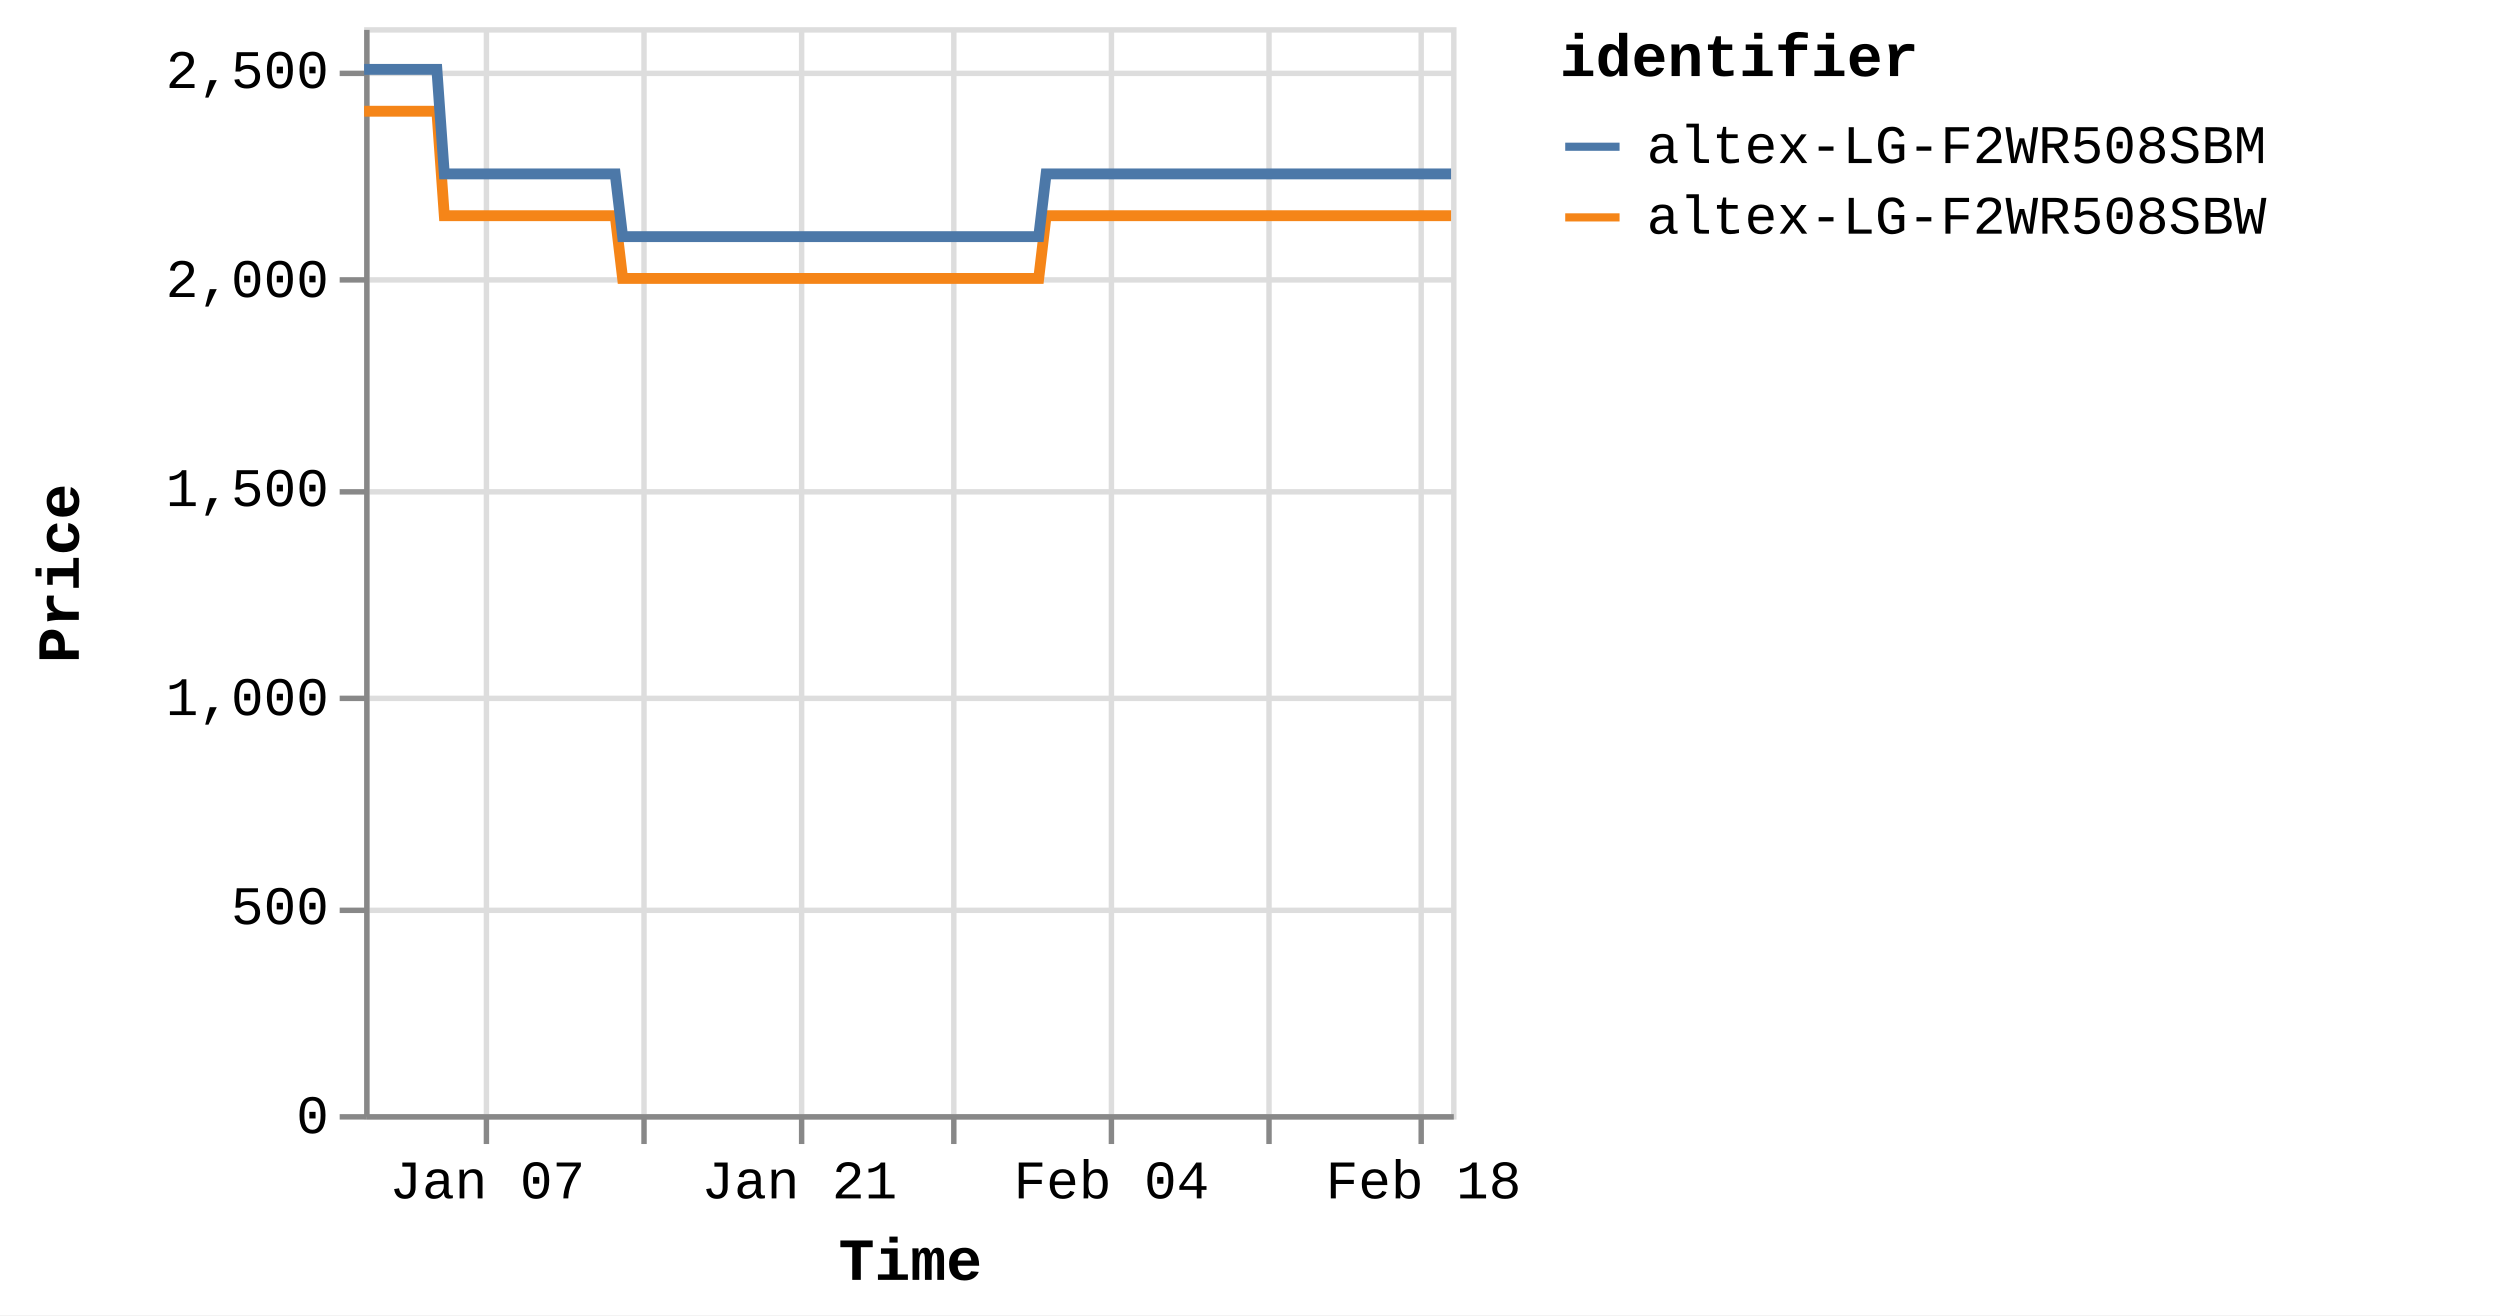
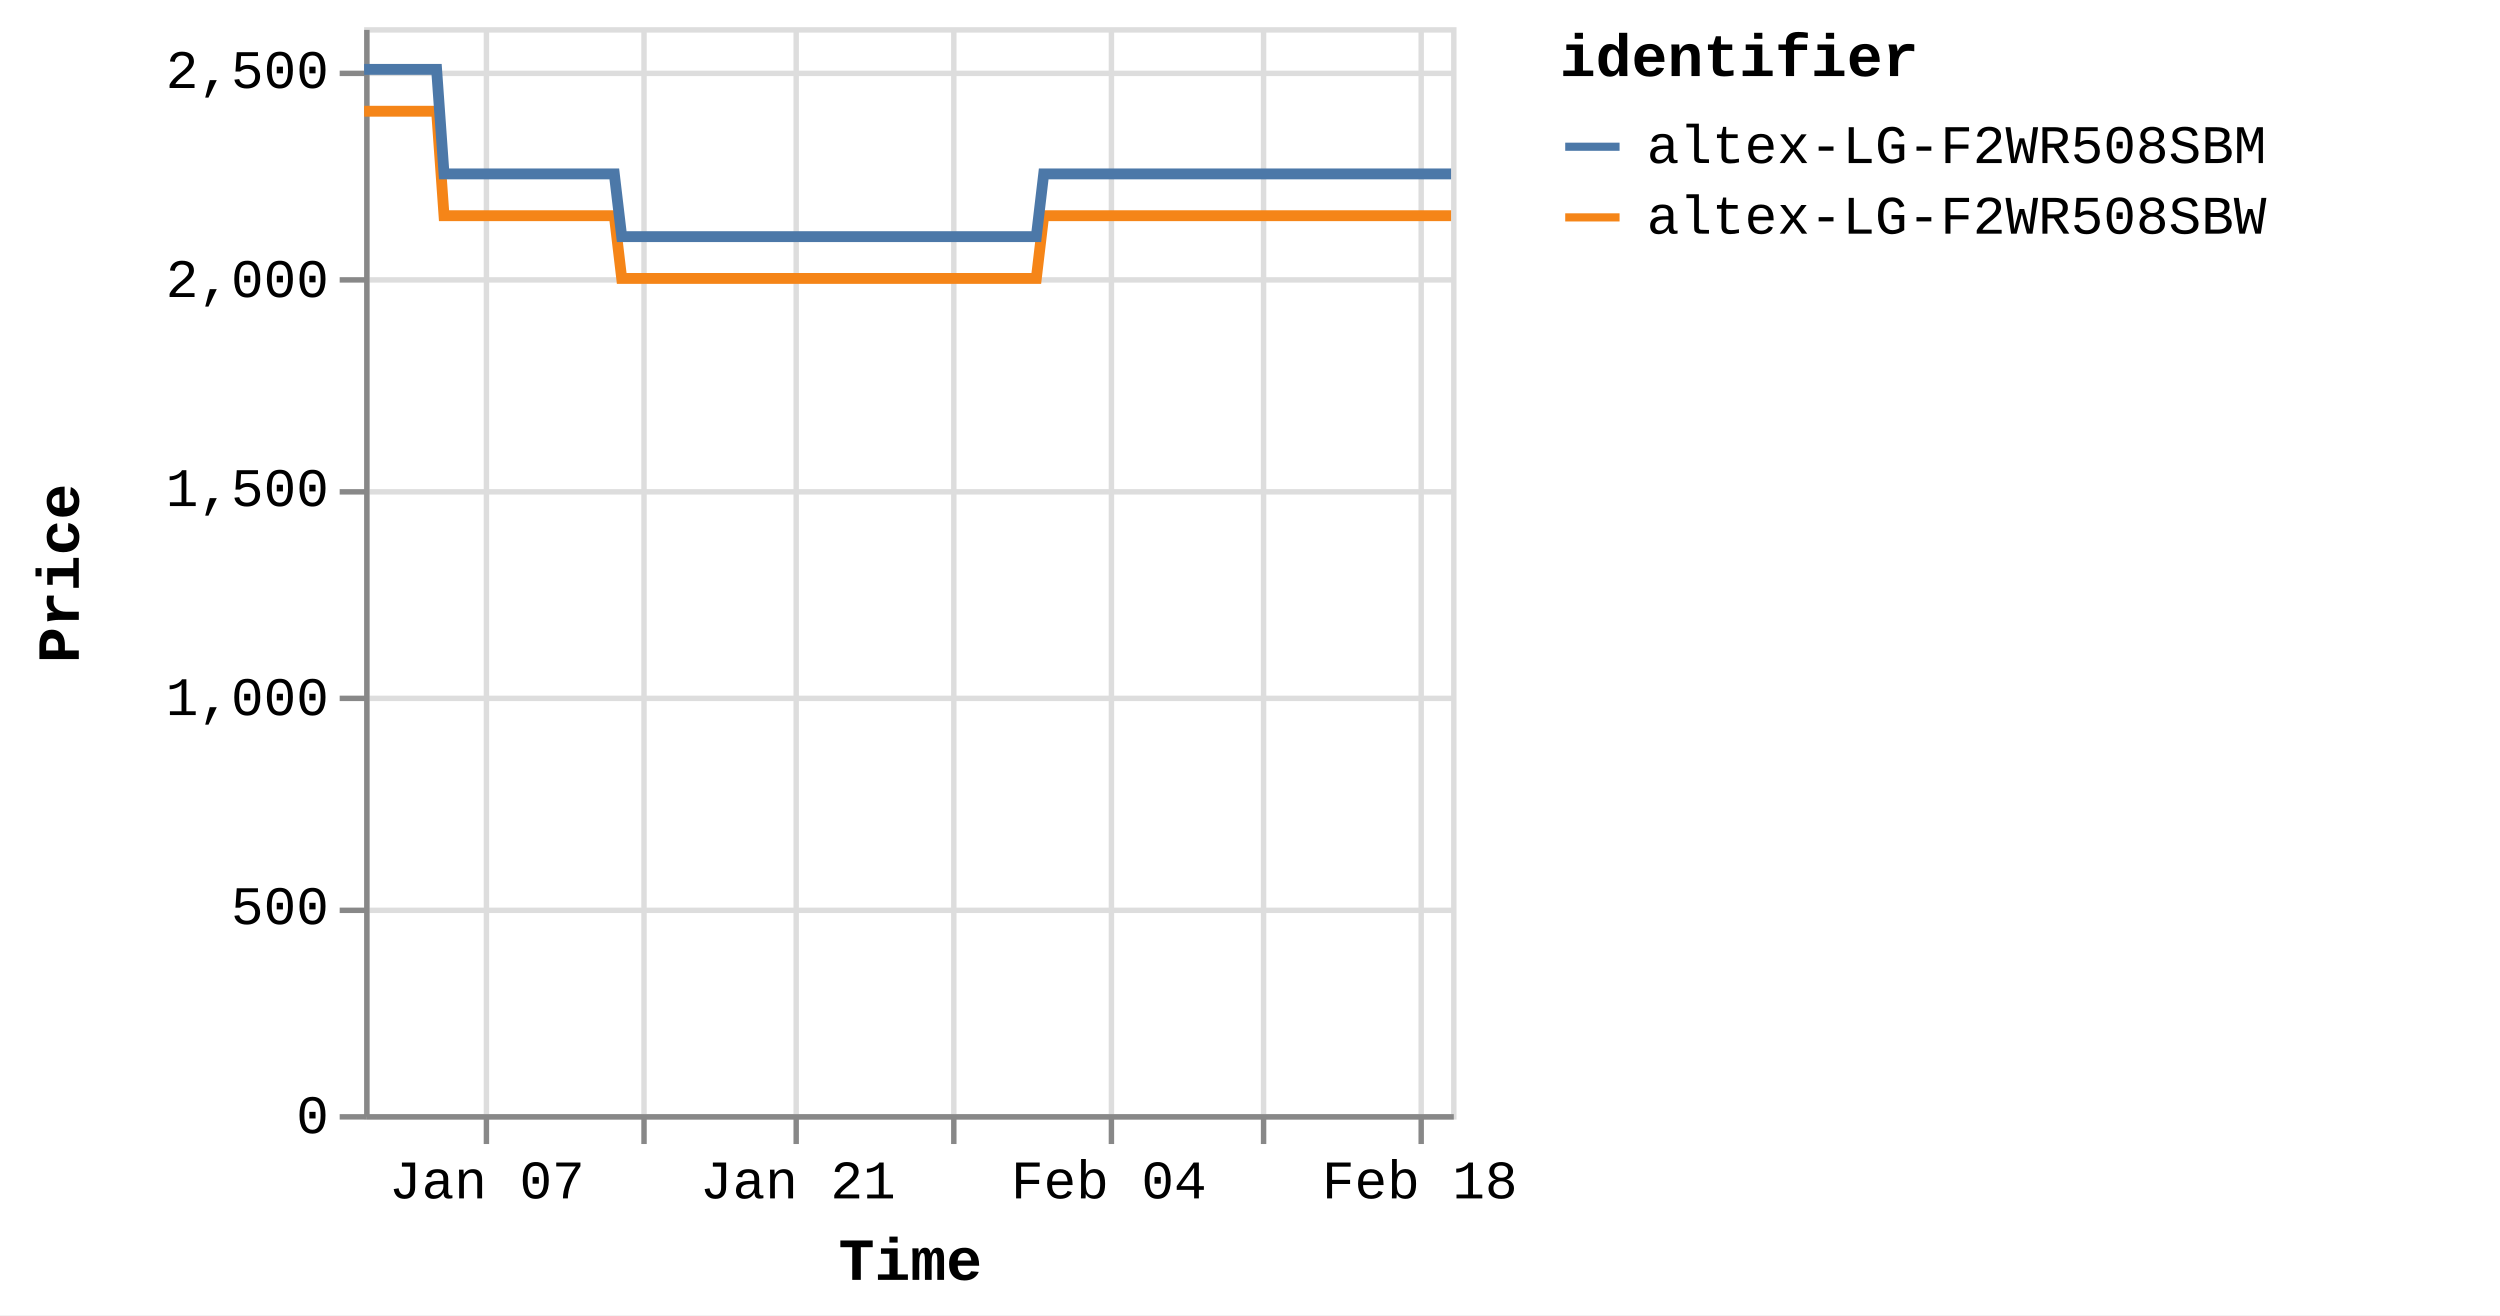
<svg xmlns="http://www.w3.org/2000/svg" version="1.1" class="marks" width="460" height="242" viewBox="0 0 460 242">
  <rect width="460" height="242" fill="white" />
  <g fill="none" stroke-miterlimit="10" transform="translate(67,5)">
    <g class="mark-group role-frame root" role="graphics-object" aria-roledescription="group mark container">
      <g transform="translate(0,0)">
        <path class="background" aria-hidden="true" d="M0.5,0.5h200v200h-200Z" stroke="#ddd" />
        <g>
          <g class="mark-group role-axis" aria-hidden="true">
            <g transform="translate(0.5,200.5)">
              <path class="background" aria-hidden="true" d="M0,0h0v0h0Z" pointer-events="none" />
              <g>
                <g class="mark-rule role-axis-grid" pointer-events="none">
                  <line transform="translate(22,-200)" x2="0" y2="200" stroke="#ddd" stroke-width="1" opacity="1" />
                  <line transform="translate(51,-200)" x2="0" y2="200" stroke="#ddd" stroke-width="1" opacity="1" />
-                   <line transform="translate(80,-200)" x2="0" y2="200" stroke="#ddd" stroke-width="1" opacity="1" />
+                   <line transform="translate(79,-200)" x2="0" y2="200" stroke="#ddd" stroke-width="1" opacity="1" />
                  <line transform="translate(108,-200)" x2="0" y2="200" stroke="#ddd" stroke-width="1" opacity="1" />
                  <line transform="translate(137,-200)" x2="0" y2="200" stroke="#ddd" stroke-width="1" opacity="1" />
-                   <line transform="translate(166,-200)" x2="0" y2="200" stroke="#ddd" stroke-width="1" opacity="1" />
+                   <line transform="translate(165,-200)" x2="0" y2="200" stroke="#ddd" stroke-width="1" opacity="1" />
                  <line transform="translate(194,-200)" x2="0" y2="200" stroke="#ddd" stroke-width="1" opacity="1" />
                </g>
              </g>
              <path class="foreground" aria-hidden="true" d="" pointer-events="none" display="none" />
            </g>
          </g>
          <g class="mark-group role-axis" aria-hidden="true">
            <g transform="translate(0.5,0.5)">
              <path class="background" aria-hidden="true" d="M0,0h0v0h0Z" pointer-events="none" />
              <g>
                <g class="mark-rule role-axis-grid" pointer-events="none">
                  <line transform="translate(0,200)" x2="200" y2="0" stroke="#ddd" stroke-width="1" opacity="1" />
                  <line transform="translate(0,162)" x2="200" y2="0" stroke="#ddd" stroke-width="1" opacity="1" />
                  <line transform="translate(0,123)" x2="200" y2="0" stroke="#ddd" stroke-width="1" opacity="1" />
                  <line transform="translate(0,85)" x2="200" y2="0" stroke="#ddd" stroke-width="1" opacity="1" />
                  <line transform="translate(0,46)" x2="200" y2="0" stroke="#ddd" stroke-width="1" opacity="1" />
                  <line transform="translate(0,8)" x2="200" y2="0" stroke="#ddd" stroke-width="1" opacity="1" />
                </g>
              </g>
              <path class="foreground" aria-hidden="true" d="" pointer-events="none" display="none" />
            </g>
          </g>
-           <g class="mark-group role-axis" role="graphics-symbol" aria-roledescription="axis" aria-label="X-axis titled 'Time' for a time scale with values from Monday, 01 January 2024, 2:19:43 PM to Monday, 19 February 2024, 8:39:19 AM">
+           <g class="mark-group role-axis" role="graphics-symbol" aria-roledescription="axis" aria-label="X-axis titled 'Time' for a time scale with values from Monday, 01 January 2024, 2:19:43 PM to Monday, 19 February 2024, 12:49:11 PM">
            <g transform="translate(0.5,200.5)">
              <path class="background" aria-hidden="true" d="M0,0h0v0h0Z" pointer-events="none" />
              <g>
                <g class="mark-rule role-axis-tick" pointer-events="none">
                  <line transform="translate(22,0)" x2="0" y2="5" stroke="#888" stroke-width="1" opacity="1" />
                  <line transform="translate(51,0)" x2="0" y2="5" stroke="#888" stroke-width="1" opacity="1" />
-                   <line transform="translate(80,0)" x2="0" y2="5" stroke="#888" stroke-width="1" opacity="1" />
+                   <line transform="translate(79,0)" x2="0" y2="5" stroke="#888" stroke-width="1" opacity="1" />
                  <line transform="translate(108,0)" x2="0" y2="5" stroke="#888" stroke-width="1" opacity="1" />
                  <line transform="translate(137,0)" x2="0" y2="5" stroke="#888" stroke-width="1" opacity="1" />
-                   <line transform="translate(166,0)" x2="0" y2="5" stroke="#888" stroke-width="1" opacity="1" />
+                   <line transform="translate(165,0)" x2="0" y2="5" stroke="#888" stroke-width="1" opacity="1" />
                  <line transform="translate(194,0)" x2="0" y2="5" stroke="#888" stroke-width="1" opacity="1" />
                </g>
                <g class="mark-text role-axis-label" pointer-events="none">
-                   <text text-anchor="middle" transform="translate(22.15986,15)" font-family="Liberation Mono" font-size="10px" fill="#000" opacity="1">Jan 07</text>
-                   <text text-anchor="middle" transform="translate(50.86979,15)" font-family="Liberation Mono" font-size="10px" fill="#000" opacity="0">Jan 14</text>
-                   <text text-anchor="middle" transform="translate(79.57972,15)" font-family="Liberation Mono" font-size="10px" fill="#000" opacity="1">Jan 21</text>
-                   <text text-anchor="middle" transform="translate(108.2897,15)" font-family="Liberation Mono" font-size="10px" fill="#000" opacity="0">Jan 28</text>
-                   <text text-anchor="middle" transform="translate(136.9996,15)" font-family="Liberation Mono" font-size="10px" fill="#000" opacity="1">Feb 04</text>
-                   <text text-anchor="middle" transform="translate(165.7095,15)" font-family="Liberation Mono" font-size="10px" fill="#000" opacity="0">Feb 11</text>
-                   <text text-anchor="middle" transform="translate(194.4195,15)" font-family="Liberation Mono" font-size="10px" fill="#000" opacity="1">Feb 18</text>
+                   <text text-anchor="middle" transform="translate(22.08128,15)" font-family="Liberation Mono" font-size="10px" fill="#000" opacity="1">Jan 07</text>
+                   <text text-anchor="middle" transform="translate(50.68941,15)" font-family="Liberation Mono" font-size="10px" fill="#000" opacity="0">Jan 14</text>
+                   <text text-anchor="middle" transform="translate(79.29754,15)" font-family="Liberation Mono" font-size="10px" fill="#000" opacity="1">Jan 21</text>
+                   <text text-anchor="middle" transform="translate(107.9057,15)" font-family="Liberation Mono" font-size="10px" fill="#000" opacity="0">Jan 28</text>
+                   <text text-anchor="middle" transform="translate(136.5138,15)" font-family="Liberation Mono" font-size="10px" fill="#000" opacity="1">Feb 04</text>
+                   <text text-anchor="middle" transform="translate(165.1219,15)" font-family="Liberation Mono" font-size="10px" fill="#000" opacity="0">Feb 11</text>
+                   <text text-anchor="middle" transform="translate(193.7301,15)" font-family="Liberation Mono" font-size="10px" fill="#000" opacity="1">Feb 18</text>
                </g>
                <g class="mark-rule role-axis-domain" pointer-events="none">
                  <line transform="translate(0,0)" x2="200" y2="0" stroke="#888" stroke-width="1" opacity="1" />
                </g>
                <g class="mark-text role-axis-title" pointer-events="none">
                  <text text-anchor="middle" transform="translate(100,30)" font-family="Liberation Mono" font-size="11px" font-weight="bold" fill="#000" opacity="1">Time</text>
                </g>
              </g>
              <path class="foreground" aria-hidden="true" d="" pointer-events="none" display="none" />
            </g>
          </g>
          <g class="mark-group role-axis" role="graphics-symbol" aria-roledescription="axis" aria-label="Y-axis titled 'Price' for a linear scale with values from 0 to 2,600">
            <g transform="translate(0.5,0.5)">
              <path class="background" aria-hidden="true" d="M0,0h0v0h0Z" pointer-events="none" />
              <g>
                <g class="mark-rule role-axis-tick" pointer-events="none">
                  <line transform="translate(0,200)" x2="-5" y2="0" stroke="#888" stroke-width="1" opacity="1" />
                  <line transform="translate(0,162)" x2="-5" y2="0" stroke="#888" stroke-width="1" opacity="1" />
                  <line transform="translate(0,123)" x2="-5" y2="0" stroke="#888" stroke-width="1" opacity="1" />
                  <line transform="translate(0,85)" x2="-5" y2="0" stroke="#888" stroke-width="1" opacity="1" />
                  <line transform="translate(0,46)" x2="-5" y2="0" stroke="#888" stroke-width="1" opacity="1" />
                  <line transform="translate(0,8)" x2="-5" y2="0" stroke="#888" stroke-width="1" opacity="1" />
                </g>
                <g class="mark-text role-axis-label" pointer-events="none">
                  <text text-anchor="end" transform="translate(-7,203)" font-family="Liberation Mono" font-size="10px" fill="#000" opacity="1">0</text>
                  <text text-anchor="end" transform="translate(-7,164.5385)" font-family="Liberation Mono" font-size="10px" fill="#000" opacity="1">500</text>
                  <text text-anchor="end" transform="translate(-7,126.0769)" font-family="Liberation Mono" font-size="10px" fill="#000" opacity="1">1,000</text>
                  <text text-anchor="end" transform="translate(-7,87.61538)" font-family="Liberation Mono" font-size="10px" fill="#000" opacity="1">1,500</text>
                  <text text-anchor="end" transform="translate(-7,49.15385)" font-family="Liberation Mono" font-size="10px" fill="#000" opacity="1">2,000</text>
                  <text text-anchor="end" transform="translate(-7,10.69231)" font-family="Liberation Mono" font-size="10px" fill="#000" opacity="1">2,500</text>
                </g>
                <g class="mark-rule role-axis-domain" pointer-events="none">
                  <line transform="translate(0,200)" x2="0" y2="-200" stroke="#888" stroke-width="1" opacity="1" />
                </g>
                <g class="mark-text role-axis-title" pointer-events="none">
                  <text text-anchor="middle" transform="translate(-51,100) rotate(-90) translate(0,-2)" font-family="Liberation Mono" font-size="11px" font-weight="bold" fill="#000" opacity="1">Price</text>
                </g>
              </g>
              <path class="foreground" aria-hidden="true" d="" pointer-events="none" display="none" />
            </g>
          </g>
          <g class="mark-group role-scope pathgroup" role="graphics-object" aria-roledescription="group mark container">
            <g transform="translate(0,0)">
              <path class="background" aria-hidden="true" d="M0,0h200v200h-200Z" />
              <g>
                <g class="mark-line role-mark marks" role="graphics-object" aria-roledescription="line mark container">
-                   <path aria-label="Time: Jan 01, 2024; Price: 2399; identifier: altex-LG-F2WR508SBW" role="graphics-symbol" aria-roledescription="line mark" d="M0,15.462L0.429,15.462L1.079,15.462L2.446,15.462L3.13,15.462L3.849,15.462L4.502,15.462L5.18,15.462L6.548,15.462L7.232,15.462L7.951,15.462L8.604,15.462L9.28,15.462L10.649,15.462L11.334,15.462L12.051,15.462L12.71,15.462L13.383,15.462L14.752,34.692L15.435,34.692L16.153,34.692L16.81,34.692L17.484,34.692L18.853,34.692L19.535,34.692L20.252,34.692L20.908,34.692L21.585,34.692L22.957,34.692L23.636,34.692L24.353,34.692L25.01,34.692L25.687,34.692L27.058,34.692L27.743,34.692L28.462,34.692L29.116,34.692L29.788,34.692L31.161,34.692L31.843,34.692L32.571,34.692L33.219,34.692L33.89,34.692L35.261,34.692L35.945,34.692L36.665,34.692L37.317,34.692L37.991,34.692L39.362,34.692L40.046,34.692L40.767,34.692L41.421,34.692L42.093,34.692L43.463,34.692L44.147,34.692L44.865,34.692L45.521,34.692L46.195,34.692L47.562,46.231L48.245,46.231L48.961,46.231L49.618,46.231L50.295,46.231L51.667,46.231L52.346,46.231L53.062,46.231L53.718,46.231L54.397,46.231L55.769,46.231L56.453,46.231L57.175,46.231L57.827,46.231L58.498,46.231L59.868,46.231L60.555,46.231L61.275,46.231L61.93,46.231L62.6,46.231L63.97,46.231L64.656,46.231L65.377,46.231L66.03,46.231L66.701,46.231L68.071,46.231L68.755,46.231L69.476,46.231L70.128,46.231L70.804,46.231L72.173,46.231L72.857,46.231L73.578,46.231L74.233,46.231L74.904,46.231L76.274,46.231L76.954,46.231L77.672,46.231L78.331,46.231L79.006,46.231L80.373,46.231L81.056,46.231L81.773,46.231L82.43,46.231L83.107,46.231L84.481,46.231L85.165,46.231L85.887,46.231L86.536,46.231L87.208,46.231L88.579,46.231L89.266,46.231L89.987,46.231L90.641,46.231L91.31,46.231L92.682,46.231L93.367,46.231L94.088,46.231L94.74,46.231L95.412,46.231L96.784,46.231L97.467,46.231L98.189,46.231L98.845,46.231L99.512,46.231L100.882,46.231L101.567,46.231L102.276,46.231L102.932,46.231L103.616,46.231L104.981,46.231L105.666,46.231L106.368,46.231L107.032,46.231L107.714,46.231L109.083,46.231L109.766,46.231L110.471,46.231L111.133,46.231L111.817,46.231L113.184,46.231L113.869,46.231L114.579,46.231L115.236,46.231L115.919,46.231L117.284,46.231L117.969,46.231L118.679,46.231L119.346,46.231L120.019,46.231L121.386,46.231L122.07,46.231L122.782,46.231L123.437,46.231L124.12,46.231L125.488,34.692L126.172,34.692L126.884,34.692L127.538,34.692L128.222,34.692L129.591,34.692L130.273,34.692L130.984,34.692L131.639,34.692L132.324,34.692L133.691,34.692L134.375,34.692L135.079,34.692L135.741,34.692L136.427,34.692L137.796,34.692L138.477,34.692L139.181,34.692L139.842,34.692L140.526,34.692L141.894,34.692L142.58,34.692L143.291,34.692L143.946,34.692L144.628,34.692L145.995,34.692L146.679,34.692L147.391,34.692L148.047,34.692L148.729,34.692L150.096,34.692L150.781,34.692L151.491,34.692L152.152,34.692L152.831,34.692L154.198,34.692L154.883,34.692L155.592,34.692L156.252,34.692L156.932,34.692L158.3,34.692L158.984,34.692L159.691,34.692L160.352,34.692L161.036,34.692L162.401,34.692L163.084,34.692L163.791,34.692L164.451,34.692L165.136,34.692L166.505,34.692L167.187,34.692L167.891,34.692L168.553,34.692L169.236,34.692L170.604,34.692L171.287,34.692L172.002,34.692L172.656,34.692L173.338,34.692L174.704,34.692L175.389,34.692L176.098,34.692L176.766,34.692L177.44,34.692L178.806,34.692L179.49,34.692L180.202,34.692L180.859,34.692L181.54,34.692L183.592,34.692L184.302,34.692L184.96,34.692L185.643,34.692L187.01,34.692L187.694,34.692L188.404,34.692L189.064,34.692L189.744,34.692L191.113,34.692L191.794,34.692L192.499,34.692L193.161,34.692L193.844,34.692L195.213,34.692L195.899,34.692L196.601,34.692L197.264,34.692L197.947,34.692L199.314,34.692L200,34.692" stroke="#f58518" stroke-width="2" />
+                   <path aria-label="Time: Jan 01, 2024; Price: 2399; identifier: altex-LG-F2WR508SBW" role="graphics-symbol" aria-roledescription="line mark" d="M0,15.462L0.428,15.462L1.075,15.462L2.437,15.462L3.119,15.462L3.835,15.462L4.486,15.462L5.161,15.462L6.524,15.462L7.206,15.462L7.923,15.462L8.574,15.462L9.247,15.462L10.612,15.462L11.294,15.462L12.008,15.462L12.665,15.462L13.336,15.462L14.7,34.692L15.381,34.692L16.096,34.692L16.75,34.692L17.422,34.692L18.786,34.692L19.466,34.692L20.18,34.692L20.834,34.692L21.509,34.692L22.875,34.692L23.553,34.692L24.266,34.692L24.921,34.692L25.596,34.692L26.962,34.692L27.645,34.692L28.361,34.692L29.013,34.692L29.682,34.692L31.05,34.692L31.73,34.692L32.456,34.692L33.101,34.692L33.77,34.692L35.136,34.692L35.818,34.692L36.535,34.692L37.185,34.692L37.857,34.692L39.222,34.692L39.904,34.692L40.623,34.692L41.274,34.692L41.944,34.692L43.309,34.692L43.991,34.692L44.706,34.692L45.359,34.692L46.031,34.692L47.394,46.231L48.074,46.231L48.787,46.231L49.442,46.231L50.117,46.231L51.483,46.231L52.16,46.231L52.874,46.231L53.528,46.231L54.204,46.231L55.571,46.231L56.253,46.231L56.972,46.231L57.622,46.231L58.291,46.231L59.656,46.231L60.34,46.231L61.057,46.231L61.71,46.231L62.378,46.231L63.743,46.231L64.427,46.231L65.145,46.231L65.796,46.231L66.464,46.231L67.829,46.231L68.511,46.231L69.23,46.231L69.88,46.231L70.553,46.231L71.917,46.231L72.599,46.231L73.317,46.231L73.97,46.231L74.638,46.231L76.004,46.231L76.681,46.231L77.396,46.231L78.053,46.231L78.726,46.231L80.088,46.231L80.769,46.231L81.483,46.231L82.138,46.231L82.812,46.231L84.181,46.231L84.863,46.231L85.582,46.231L86.229,46.231L86.899,46.231L88.265,46.231L88.95,46.231L89.668,46.231L90.319,46.231L90.986,46.231L92.353,46.231L93.036,46.231L93.754,46.231L94.404,46.231L95.073,46.231L96.441,46.231L97.121,46.231L97.841,46.231L98.494,46.231L99.16,46.231L100.524,46.231L101.207,46.231L101.913,46.231L102.567,46.231L103.249,46.231L104.608,46.231L105.292,46.231L105.991,46.231L106.652,46.231L107.332,46.231L108.696,46.231L109.377,46.231L110.08,46.231L110.739,46.231L111.42,46.231L112.783,46.231L113.466,46.231L114.173,46.231L114.827,46.231L115.508,46.231L116.868,46.231L117.55,46.231L118.259,46.231L118.922,46.231L119.593,46.231L120.955,46.231L121.637,46.231L122.347,46.231L123,46.231L123.68,46.231L125.043,34.692L125.725,34.692L126.434,34.692L127.086,34.692L127.767,34.692L129.131,34.692L129.811,34.692L130.519,34.692L131.172,34.692L131.854,34.692L133.217,34.692L133.898,34.692L134.601,34.692L135.26,34.692L135.944,34.692L137.307,34.692L137.986,34.692L138.687,34.692L139.346,34.692L140.028,34.692L141.39,34.692L142.074,34.692L142.783,34.692L143.435,34.692L144.115,34.692L145.477,34.692L146.159,34.692L146.869,34.692L147.522,34.692L148.202,34.692L149.564,34.692L150.246,34.692L150.954,34.692L151.612,34.692L152.289,34.692L153.651,34.692L154.334,34.692L155.04,34.692L155.698,34.692L156.376,34.692L157.739,34.692L158.421,34.692L159.125,34.692L159.783,34.692L160.465,34.692L161.825,34.692L162.506,34.692L163.21,34.692L163.868,34.692L164.55,34.692L165.915,34.692L166.594,34.692L167.296,34.692L167.956,34.692L168.636,34.692L169.999,34.692L170.68,34.692L171.392,34.692L172.044,34.692L172.723,34.692L174.085,34.692L174.767,34.692L175.474,34.692L176.139,34.692L176.81,34.692L178.172,34.692L178.854,34.692L179.563,34.692L180.218,34.692L180.896,34.692L182.941,34.692L183.649,34.692L184.304,34.692L184.985,34.692L186.347,34.692L187.028,34.692L187.736,34.692L188.394,34.692L189.071,34.692L190.435,34.692L191.114,34.692L191.816,34.692L192.476,34.692L193.157,34.692L194.521,34.692L195.205,34.692L195.904,34.692L196.564,34.692L197.245,34.692L198.607,34.692L199.291,34.692L200,34.692" stroke="#f58518" stroke-width="2" />
                </g>
              </g>
              <path class="foreground" aria-hidden="true" d="" display="none" />
            </g>
            <g transform="translate(0,0)">
              <path class="background" aria-hidden="true" d="M0,0h200v200h-200Z" />
              <g>
                <g class="mark-line role-mark marks" role="graphics-object" aria-roledescription="line mark container">
-                   <path aria-label="Time: Jan 01, 2024; Price: 2499; identifier: altex-LG-F2WR508SBM" role="graphics-symbol" aria-roledescription="line mark" d="M0,7.769L0.429,7.769L1.079,7.769L2.446,7.769L3.13,7.769L3.849,7.769L4.502,7.769L5.18,7.769L6.548,7.769L7.232,7.769L7.951,7.769L8.605,7.769L9.281,7.769L10.649,7.769L11.334,7.769L12.051,7.769L12.711,7.769L13.384,7.769L14.753,27L15.436,27L16.153,27L16.81,27L17.484,27L18.853,27L19.535,27L20.252,27L20.908,27L21.585,27L22.957,27L23.637,27L24.353,27L25.01,27L25.687,27L27.058,27L27.743,27L28.462,27L29.117,27L29.788,27L31.161,27L31.843,27L32.571,27L33.219,27L33.89,27L35.262,27L35.945,27L36.665,27L37.317,27L37.991,27L39.362,27L40.046,27L40.768,27L41.421,27L42.093,27L43.463,27L44.148,27L44.866,27L45.521,27L46.195,27L47.562,38.538L48.245,38.538L48.961,38.538L49.618,38.538L50.295,38.538L51.667,38.538L52.346,38.538L53.062,38.538L53.718,38.538L54.397,38.538L55.769,38.538L56.453,38.538L57.175,38.538L57.828,38.538L58.498,38.538L59.868,38.538L60.555,38.538L61.275,38.538L61.931,38.538L62.6,38.538L63.97,38.538L64.657,38.538L65.377,38.538L66.03,38.538L66.701,38.538L68.071,38.538L68.755,38.538L69.476,38.538L70.129,38.538L70.804,38.538L72.174,38.538L72.858,38.538L73.578,38.538L74.233,38.538L74.904,38.538L76.275,38.538L76.954,38.538L77.672,38.538L78.331,38.538L79.006,38.538L80.373,38.538L81.057,38.538L81.773,38.538L82.43,38.538L83.107,38.538L84.481,38.538L85.166,38.538L85.887,38.538L86.536,38.538L87.209,38.538L88.58,38.538L89.266,38.538L89.987,38.538L90.641,38.538L91.31,38.538L92.682,38.538L93.367,38.538L94.088,38.538L94.741,38.538L95.412,38.538L96.785,38.538L97.467,38.538L98.189,38.538L98.845,38.538L99.513,38.538L100.882,38.538L101.567,38.538L102.276,38.538L102.932,38.538L103.616,38.538L104.981,38.538L105.666,38.538L106.368,38.538L107.032,38.538L107.714,38.538L109.083,38.538L109.767,38.538L110.472,38.538L111.133,38.538L111.817,38.538L113.184,38.538L113.87,38.538L114.579,38.538L115.236,38.538L115.919,38.538L117.285,38.538L117.969,38.538L118.68,38.538L119.346,38.538L120.019,38.538L121.386,38.538L122.07,38.538L122.782,38.538L123.438,38.538L124.121,38.538L125.488,27L126.172,27L126.884,27L127.538,27L128.222,27L129.591,27L130.273,27L130.984,27L131.639,27L132.324,27L133.691,27L134.375,27L135.08,27L135.742,27L136.427,27L137.796,27L138.477,27L139.181,27L139.843,27L140.526,27L141.894,27L142.58,27L143.291,27L143.946,27L144.628,27L145.995,27L146.679,27L147.391,27L148.047,27L148.73,27L150.096,27L150.781,27L151.491,27L152.152,27L152.831,27L154.198,27L154.884,27L155.592,27L156.252,27L156.932,27L158.3,27L158.985,27L159.691,27L160.352,27L161.036,27L162.401,27L163.084,27L163.791,27L164.451,27L165.136,27L166.505,27L167.187,27L167.891,27L168.553,27L169.237,27L170.604,27L171.287,27L172.002,27L172.656,27L173.338,27L174.704,27L175.389,27L176.099,27L176.766,27L177.44,27L178.807,27L179.491,27L180.202,27L180.86,27L181.54,27L183.592,27L184.303,27L184.96,27L185.643,27L187.01,27L187.694,27L188.404,27L189.064,27L189.744,27L191.113,27L191.794,27L192.499,27L193.161,27L193.845,27L195.213,27L195.899,27L196.601,27L197.264,27L197.947,27L199.314,27L200,27" stroke="#4c78a8" stroke-width="2" />
+                   <path aria-label="Time: Jan 01, 2024; Price: 2499; identifier: altex-LG-F2WR508SBM" role="graphics-symbol" aria-roledescription="line mark" d="M0,7.769L0.428,7.769L1.075,7.769L2.438,7.769L3.119,7.769L3.835,7.769L4.486,7.769L5.161,7.769L6.525,7.769L7.206,7.769L7.923,7.769L8.574,7.769L9.248,7.769L10.612,7.769L11.294,7.769L12.009,7.769L12.665,7.769L13.337,7.769L14.7,27L15.381,27L16.096,27L16.75,27L17.422,27L18.786,27L19.466,27L20.18,27L20.834,27L21.509,27L22.876,27L23.553,27L24.266,27L24.921,27L25.596,27L26.962,27L27.645,27L28.362,27L29.013,27L29.682,27L31.05,27L31.73,27L32.456,27L33.101,27L33.77,27L35.137,27L35.818,27L36.535,27L37.185,27L37.857,27L39.222,27L39.904,27L40.623,27L41.274,27L41.944,27L43.309,27L43.991,27L44.707,27L45.36,27L46.031,27L47.394,38.538L48.074,38.538L48.787,38.538L49.442,38.538L50.117,38.538L51.483,38.538L52.161,38.538L52.874,38.538L53.528,38.538L54.204,38.538L55.571,38.538L56.253,38.538L56.972,38.538L57.622,38.538L58.291,38.538L59.656,38.538L60.34,38.538L61.057,38.538L61.711,38.538L62.378,38.538L63.743,38.538L64.427,38.538L65.145,38.538L65.796,38.538L66.465,38.538L67.83,38.538L68.511,38.538L69.23,38.538L69.88,38.538L70.553,38.538L71.918,38.538L72.599,38.538L73.317,38.538L73.97,38.538L74.638,38.538L76.004,38.538L76.681,38.538L77.396,38.538L78.053,38.538L78.726,38.538L80.088,38.538L80.769,38.538L81.483,38.538L82.138,38.538L82.812,38.538L84.181,38.538L84.864,38.538L85.582,38.538L86.229,38.538L86.899,38.538L88.266,38.538L88.95,38.538L89.668,38.538L90.32,38.538L90.986,38.538L92.353,38.538L93.036,38.538L93.754,38.538L94.405,38.538L95.073,38.538L96.441,38.538L97.121,38.538L97.841,38.538L98.494,38.538L99.16,38.538L100.524,38.538L101.207,38.538L101.914,38.538L102.567,38.538L103.249,38.538L104.609,38.538L105.292,38.538L105.991,38.538L106.652,38.538L107.332,38.538L108.696,38.538L109.377,38.538L110.08,38.538L110.739,38.538L111.421,38.538L112.783,38.538L113.466,38.538L114.173,38.538L114.827,38.538L115.508,38.538L116.869,38.538L117.55,38.538L118.259,38.538L118.922,38.538L119.593,38.538L120.956,38.538L121.638,38.538L122.347,38.538L123,38.538L123.681,38.538L125.043,27L125.725,27L126.434,27L127.086,27L127.767,27L129.131,27L129.811,27L130.519,27L131.173,27L131.855,27L133.217,27L133.899,27L134.601,27L135.26,27L135.944,27L137.307,27L137.986,27L138.687,27L139.347,27L140.028,27L141.391,27L142.074,27L142.783,27L143.436,27L144.115,27L145.477,27L146.159,27L146.869,27L147.522,27L148.202,27L149.564,27L150.246,27L150.954,27L151.612,27L152.289,27L153.651,27L154.334,27L155.041,27L155.698,27L156.376,27L157.739,27L158.421,27L159.125,27L159.783,27L160.465,27L161.825,27L162.506,27L163.21,27L163.868,27L164.55,27L165.915,27L166.594,27L167.296,27L167.956,27L168.636,27L170,27L170.68,27L171.392,27L172.044,27L172.723,27L174.085,27L174.767,27L175.474,27L176.139,27L176.811,27L178.173,27L178.854,27L179.563,27L180.218,27L180.896,27L182.941,27L183.649,27L184.304,27L184.985,27L186.347,27L187.028,27L187.736,27L188.394,27L189.071,27L190.435,27L191.114,27L191.816,27L192.476,27L193.157,27L194.521,27L195.205,27L195.904,27L196.564,27L197.245,27L198.607,27L199.291,27L200,27" stroke="#4c78a8" stroke-width="2" />
                </g>
              </g>
              <path class="foreground" aria-hidden="true" d="" display="none" />
            </g>
          </g>
          <g class="mark-group role-legend" role="graphics-symbol" aria-roledescription="legend" aria-label="Symbol legend titled 'identifier' for stroke color with 2 values: altex-LG-F2WR508SBM, altex-LG-F2WR508SBW">
            <g transform="translate(220,0)">
              <path class="background" aria-hidden="true" d="M0,0h168v40h-168Z" pointer-events="none" />
              <g>
                <g class="mark-group role-legend-entry">
                  <g transform="translate(0,16)">
                    <path class="background" aria-hidden="true" d="M0,0h0v0h0Z" pointer-events="none" />
                    <g>
                      <g class="mark-group role-scope" role="graphics-object" aria-roledescription="group mark container">
                        <g transform="translate(0,0)">
                          <path class="background" aria-hidden="true" d="M0,0h168v11h-168Z" pointer-events="none" opacity="1" />
                          <g>
                            <g class="mark-symbol role-legend-symbol" pointer-events="none">
                              <path transform="translate(6,6)" d="M-5,0L5,0" stroke="#4c78a8" stroke-width="1.5" opacity="1" />
                            </g>
                            <g class="mark-text role-legend-label" pointer-events="none">
                              <text text-anchor="start" transform="translate(16,9)" font-family="Liberation Mono" font-size="10px" fill="#000" opacity="1">altex-LG-F2WR508SBM</text>
                            </g>
                          </g>
                          <path class="foreground" aria-hidden="true" d="" pointer-events="none" display="none" />
                        </g>
                        <g transform="translate(0,13)">
                          <path class="background" aria-hidden="true" d="M0,0h168v11h-168Z" pointer-events="none" opacity="1" />
                          <g>
                            <g class="mark-symbol role-legend-symbol" pointer-events="none">
                              <path transform="translate(6,6)" d="M-5,0L5,0" stroke="#f58518" stroke-width="1.5" opacity="1" />
                            </g>
                            <g class="mark-text role-legend-label" pointer-events="none">
                              <text text-anchor="start" transform="translate(16,9)" font-family="Liberation Mono" font-size="10px" fill="#000" opacity="1">altex-LG-F2WR508SBW</text>
                            </g>
                          </g>
                          <path class="foreground" aria-hidden="true" d="" pointer-events="none" display="none" />
                        </g>
                      </g>
                    </g>
                    <path class="foreground" aria-hidden="true" d="" pointer-events="none" display="none" />
                  </g>
                </g>
                <g class="mark-text role-legend-title" pointer-events="none">
                  <text text-anchor="start" transform="translate(0,9)" font-family="Liberation Mono" font-size="11px" font-weight="bold" fill="#000" opacity="1">identifier</text>
                </g>
              </g>
              <path class="foreground" aria-hidden="true" d="" pointer-events="none" display="none" />
            </g>
          </g>
        </g>
        <path class="foreground" aria-hidden="true" d="" display="none" />
      </g>
    </g>
  </g>
</svg>
